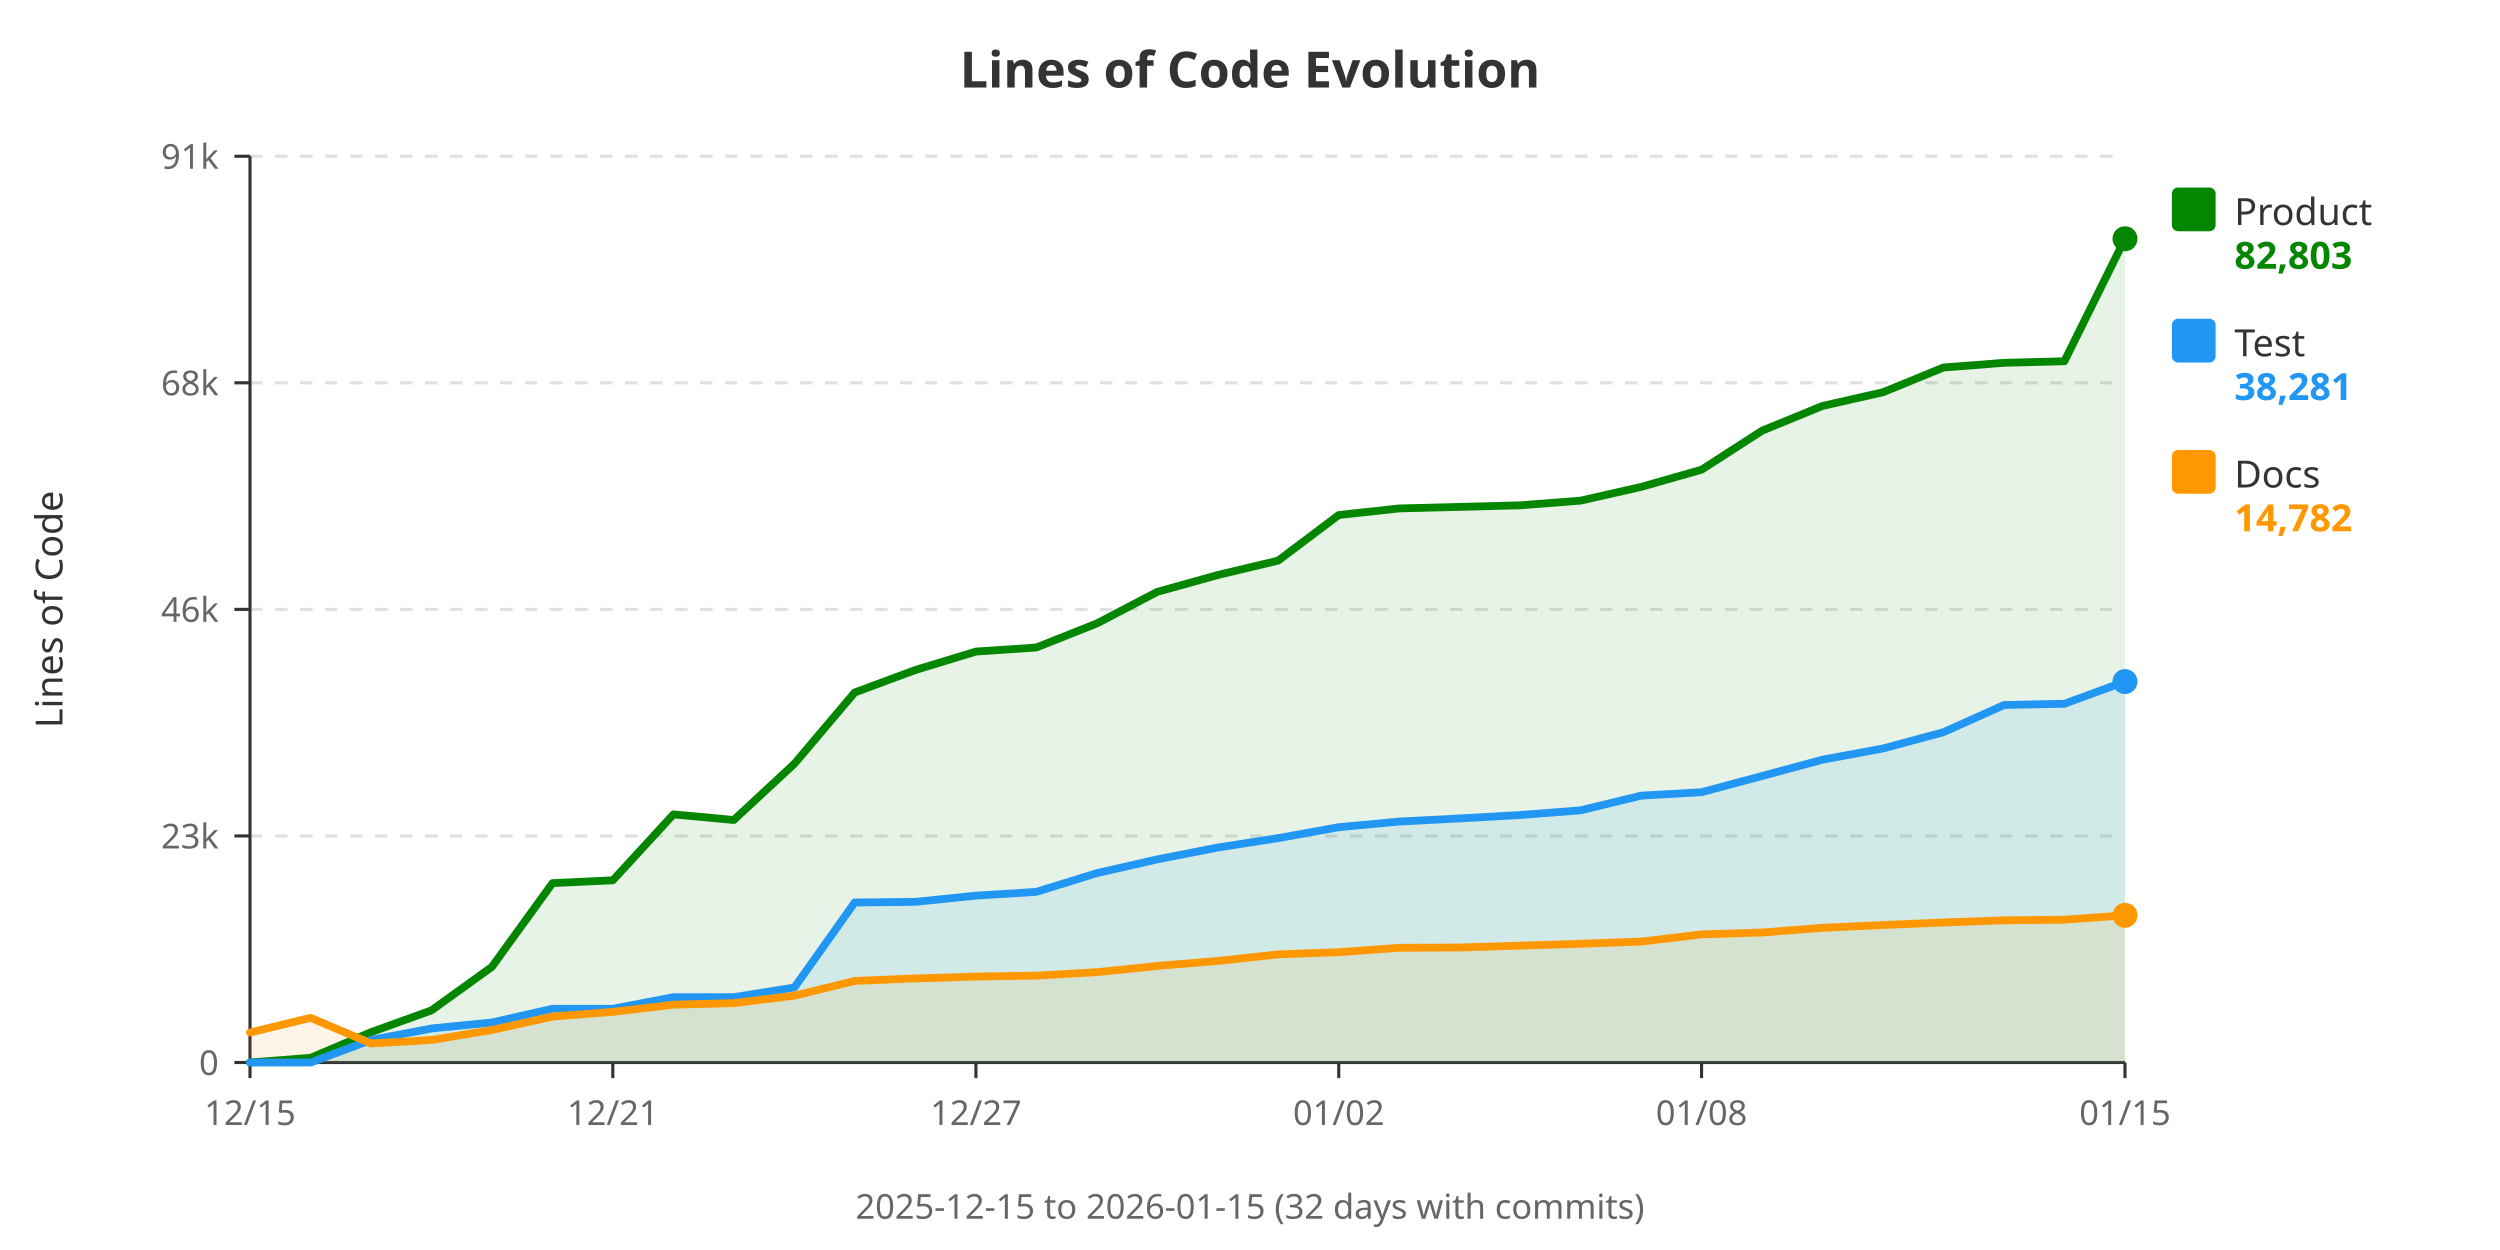
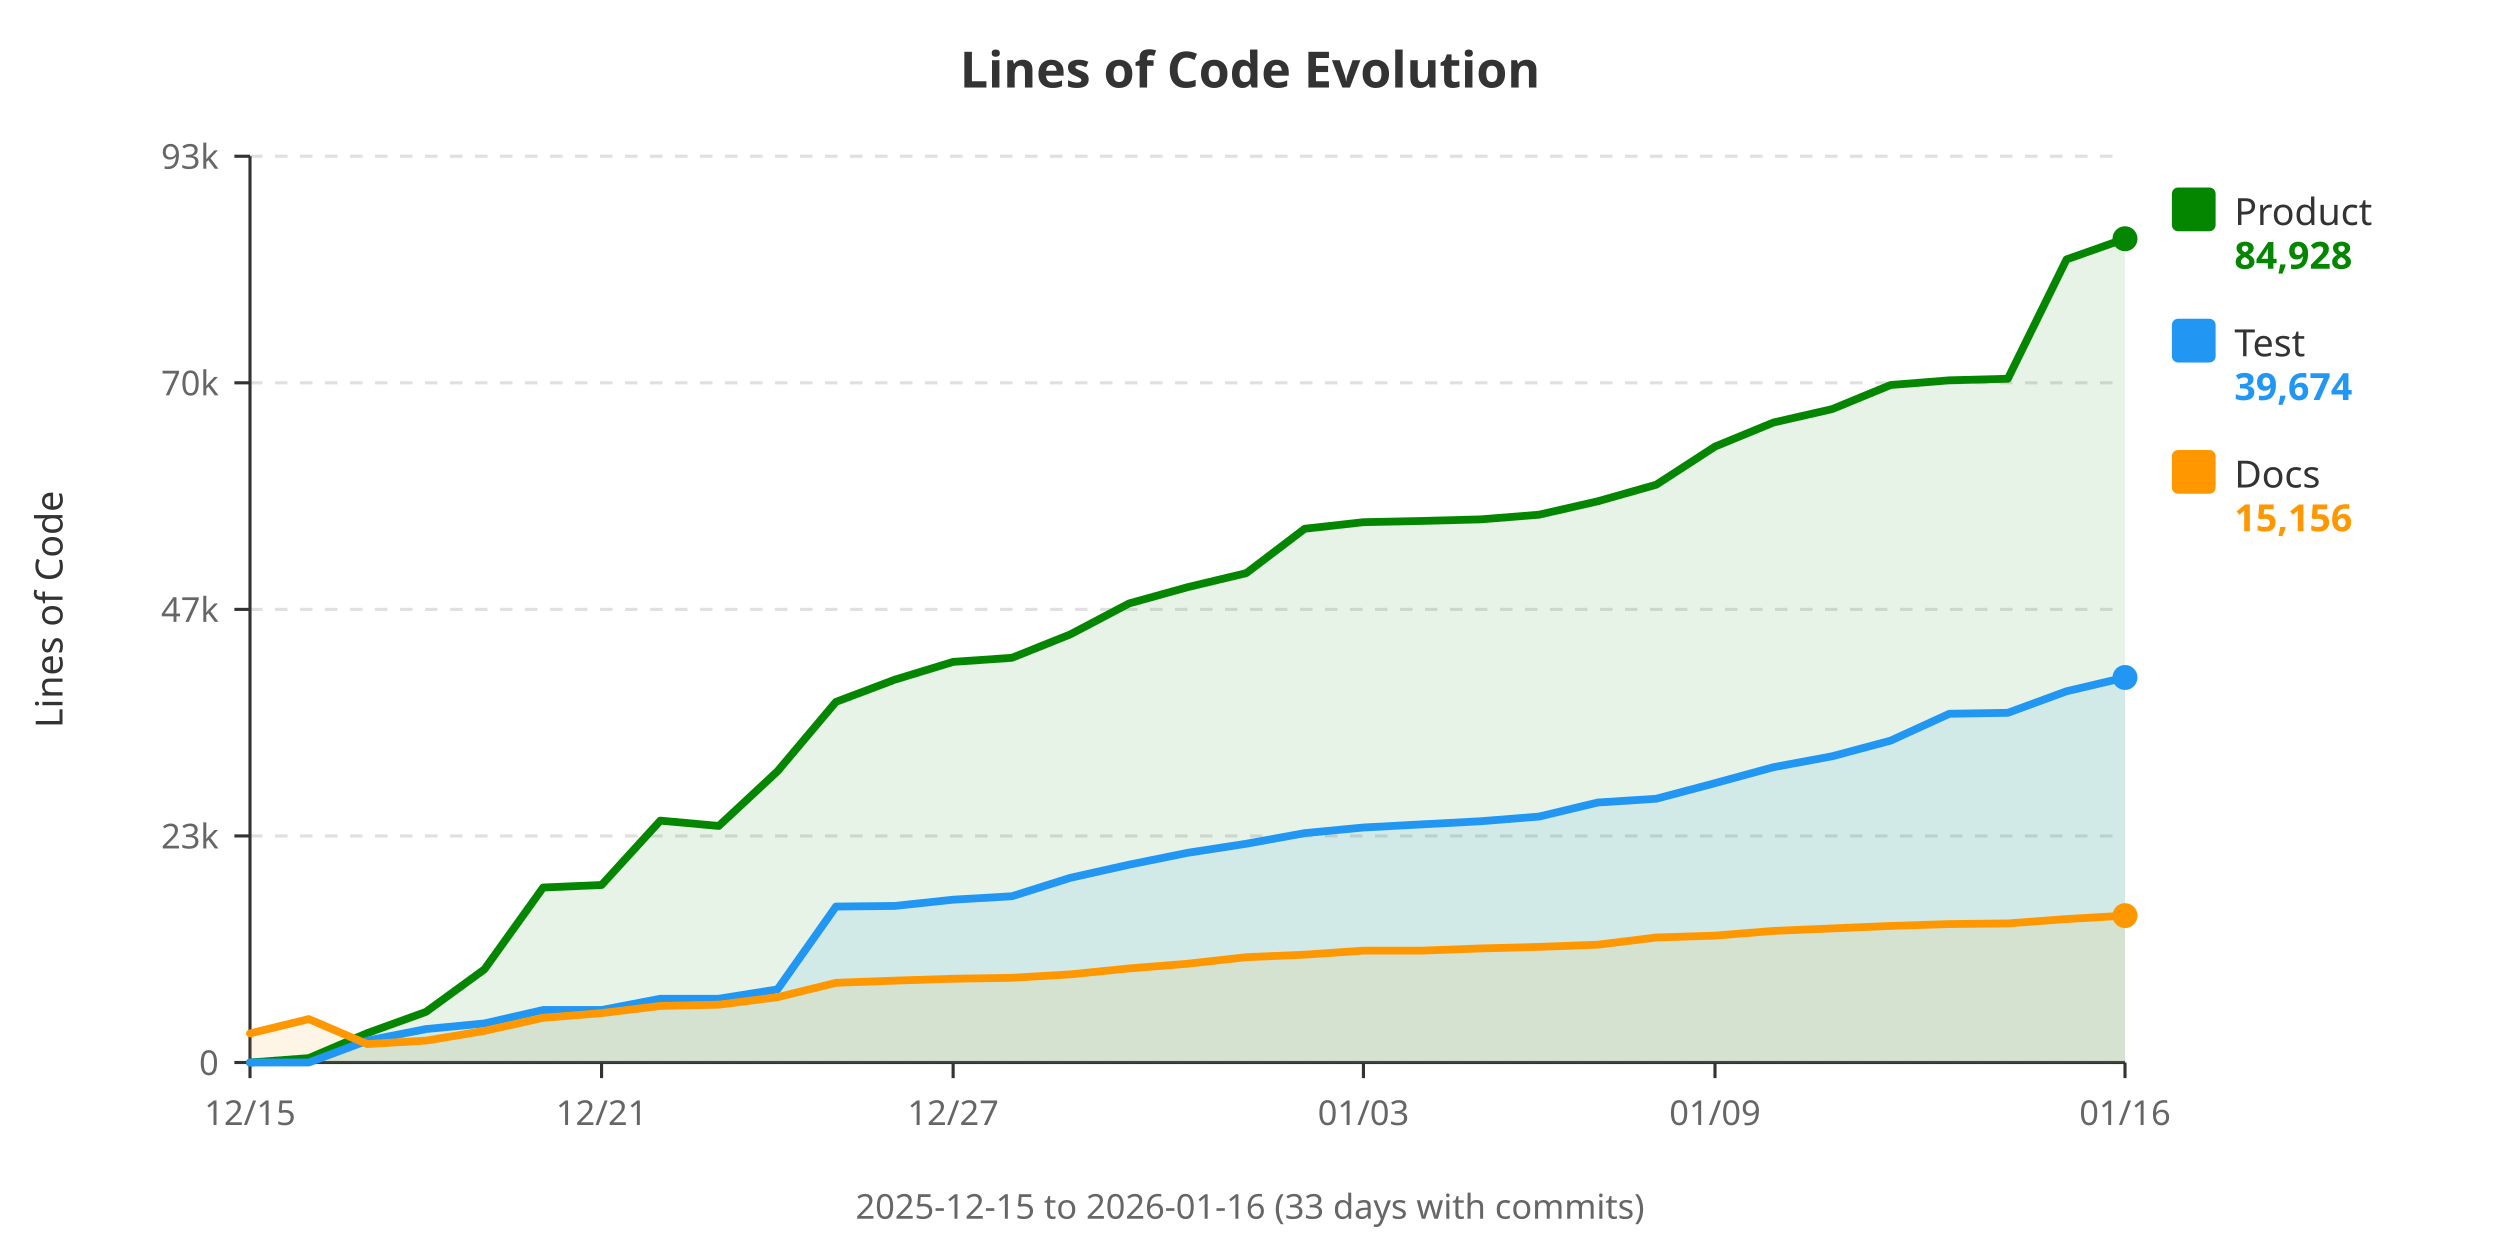
<svg xmlns="http://www.w3.org/2000/svg" viewBox="0 0 800 400">
  <defs>
    <style>
      .title { font: bold 16px sans-serif; fill: #333333; }
      .axis-label { font: 12px sans-serif; fill: #333333; }
      .tick-label { font: 11px sans-serif; fill: #666666; }
      .legend-text { font: 12px sans-serif; fill: #333333; }
      .legend-value { font: bold 12px sans-serif; }
    </style>
  </defs>
  <rect width="100%" height="100%" fill="#ffffff" />
  <text x="400" y="28" text-anchor="middle" class="title">Lines of Code Evolution</text>
  <g transform="translate(0, 0)">
    <line x1="80" y1="340.0" x2="680" y2="340.0" stroke="#e0e0e0" stroke-dasharray="4,4" />
    <line x1="80" y1="267.5" x2="680" y2="267.5" stroke="#e0e0e0" stroke-dasharray="4,4" />
    <line x1="80" y1="195.0" x2="680" y2="195.0" stroke="#e0e0e0" stroke-dasharray="4,4" />
    <line x1="80" y1="122.5" x2="680" y2="122.5" stroke="#e0e0e0" stroke-dasharray="4,4" />
    <line x1="80" y1="50.0" x2="680" y2="50.0" stroke="#e0e0e0" stroke-dasharray="4,4" />
    <line x1="80" y1="50" x2="80" y2="340" stroke="#333333" stroke-width="1" />
    <line x1="75" y1="340.0" x2="80" y2="340.0" stroke="#333333" />
    <text x="70" y="344.0" text-anchor="end" class="tick-label">0</text>
    <line x1="75" y1="267.5" x2="80" y2="267.5" stroke="#333333" />
    <text x="70" y="271.5" text-anchor="end" class="tick-label">23k</text>
    <line x1="75" y1="195.0" x2="80" y2="195.0" stroke="#333333" />
-     <text x="70" y="199.0" text-anchor="end" class="tick-label">46k</text>
+     <text x="70" y="199.0" text-anchor="end" class="tick-label">47k</text>
    <line x1="75" y1="122.5" x2="80" y2="122.5" stroke="#333333" />
-     <text x="70" y="126.5" text-anchor="end" class="tick-label">68k</text>
+     <text x="70" y="126.5" text-anchor="end" class="tick-label">70k</text>
    <line x1="75" y1="50.0" x2="80" y2="50.0" stroke="#333333" />
-     <text x="70" y="54.0" text-anchor="end" class="tick-label">91k</text>
+     <text x="70" y="54.0" text-anchor="end" class="tick-label">93k</text>
    <text x="20" y="195" text-anchor="middle" transform="rotate(-90, 20, 195)" class="axis-label">Lines of Code</text>
    <line x1="80" y1="340" x2="680" y2="340" stroke="#333333" stroke-width="1" />
    <line x1="80.0" y1="340" x2="80.0" y2="345" stroke="#333333" />
    <text x="80.0" y="360" text-anchor="middle" class="tick-label">12/15</text>
-     <line x1="196.1" y1="340" x2="196.1" y2="345" stroke="#333333" />
-     <text x="196.1" y="360" text-anchor="middle" class="tick-label">12/21</text>
-     <line x1="312.3" y1="340" x2="312.3" y2="345" stroke="#333333" />
-     <text x="312.3" y="360" text-anchor="middle" class="tick-label">12/27</text>
-     <line x1="428.4" y1="340" x2="428.4" y2="345" stroke="#333333" />
-     <text x="428.4" y="360" text-anchor="middle" class="tick-label">01/02</text>
-     <line x1="544.5" y1="340" x2="544.5" y2="345" stroke="#333333" />
-     <text x="544.5" y="360" text-anchor="middle" class="tick-label">01/08</text>
+     <line x1="192.5" y1="340" x2="192.5" y2="345" stroke="#333333" />
+     <text x="192.5" y="360" text-anchor="middle" class="tick-label">12/21</text>
+     <line x1="305.0" y1="340" x2="305.0" y2="345" stroke="#333333" />
+     <text x="305.0" y="360" text-anchor="middle" class="tick-label">12/27</text>
+     <line x1="436.3" y1="340" x2="436.3" y2="345" stroke="#333333" />
+     <text x="436.3" y="360" text-anchor="middle" class="tick-label">01/03</text>
+     <line x1="548.8" y1="340" x2="548.8" y2="345" stroke="#333333" />
+     <text x="548.8" y="360" text-anchor="middle" class="tick-label">01/09</text>
    <line x1="680.0" y1="340" x2="680.0" y2="345" stroke="#333333" />
-     <text x="680.0" y="360" text-anchor="middle" class="tick-label">01/15</text>
-     <path d="M 80.0 340.0 L 99.4 338.5 L 118.7 330.3 L 138.1 323.3 L 157.4 309.4 L 176.8 282.6 L 196.1 281.7 L 215.5 260.6 L 234.8 262.4 L 254.2 244.4 L 273.5 221.6 L 292.9 214.4 L 312.3 208.5 L 331.6 207.2 L 351.0 199.5 L 370.3 189.4 L 389.7 184.0 L 409.0 179.4 L 428.4 164.8 L 447.7 162.7 L 467.1 162.2 L 486.5 161.7 L 505.8 160.2 L 525.2 155.8 L 544.5 150.3 L 563.9 137.8 L 583.2 129.9 L 602.6 125.5 L 621.9 117.6 L 641.3 116.1 L 660.6 115.6 L 680.0 76.4 L 680.0 340.0 L 80.0 340.0 Z" fill="#058601" fill-opacity="0.1" />
-     <path d="M 80.0 340.0 L 99.4 340.0 L 118.7 332.8 L 138.1 329.1 L 157.4 327.2 L 176.8 322.8 L 196.1 322.8 L 215.5 319.1 L 234.8 319.1 L 254.2 316.0 L 273.5 288.8 L 292.9 288.6 L 312.3 286.6 L 331.6 285.4 L 351.0 279.4 L 370.3 275.0 L 389.7 271.2 L 409.0 268.2 L 428.4 264.7 L 447.7 262.9 L 467.1 261.9 L 486.5 260.8 L 505.8 259.3 L 525.2 254.6 L 544.5 253.5 L 563.9 248.3 L 583.2 243.1 L 602.6 239.5 L 621.9 234.3 L 641.3 225.6 L 660.6 225.2 L 680.0 218.1 L 680.0 340.0 L 80.0 340.0 Z" fill="#2196F3" fill-opacity="0.1" />
-     <path d="M 80.0 330.4 L 99.4 325.7 L 118.7 333.9 L 138.1 332.8 L 157.4 329.6 L 176.8 325.3 L 196.1 323.8 L 215.5 321.5 L 234.8 321.0 L 254.2 318.6 L 273.5 313.9 L 292.9 313.1 L 312.3 312.5 L 331.6 312.2 L 351.0 311.1 L 370.3 309.1 L 389.7 307.5 L 409.0 305.4 L 428.4 304.7 L 447.7 303.3 L 467.1 303.2 L 486.5 302.6 L 505.8 302.0 L 525.2 301.3 L 544.5 299.0 L 563.9 298.4 L 583.2 296.9 L 602.6 296.0 L 621.9 295.2 L 641.3 294.5 L 660.6 294.3 L 680.0 292.9 L 680.0 340.0 L 80.0 340.0 Z" fill="#FF9800" fill-opacity="0.1" />
-     <path d="M 80.0 340.0 L 99.4 338.5 L 118.7 330.3 L 138.1 323.3 L 157.4 309.4 L 176.8 282.6 L 196.1 281.7 L 215.5 260.6 L 234.8 262.4 L 254.2 244.4 L 273.5 221.6 L 292.9 214.4 L 312.3 208.5 L 331.6 207.2 L 351.0 199.5 L 370.3 189.4 L 389.7 184.0 L 409.0 179.4 L 428.4 164.8 L 447.7 162.7 L 467.1 162.2 L 486.5 161.7 L 505.8 160.2 L 525.2 155.8 L 544.5 150.3 L 563.9 137.8 L 583.2 129.9 L 602.6 125.5 L 621.9 117.6 L 641.3 116.1 L 660.6 115.6 L 680.0 76.4" fill="none" stroke="#058601" stroke-width="2.5" stroke-linecap="round" stroke-linejoin="round" />
-     <path d="M 80.0 340.0 L 99.4 340.0 L 118.7 332.8 L 138.1 329.1 L 157.4 327.2 L 176.8 322.8 L 196.1 322.8 L 215.5 319.1 L 234.8 319.1 L 254.2 316.0 L 273.5 288.8 L 292.9 288.6 L 312.3 286.6 L 331.6 285.4 L 351.0 279.4 L 370.3 275.0 L 389.7 271.2 L 409.0 268.2 L 428.4 264.7 L 447.7 262.9 L 467.1 261.9 L 486.5 260.8 L 505.8 259.3 L 525.2 254.6 L 544.5 253.5 L 563.9 248.3 L 583.2 243.1 L 602.6 239.5 L 621.9 234.3 L 641.3 225.6 L 660.6 225.2 L 680.0 218.1" fill="none" stroke="#2196F3" stroke-width="2.5" stroke-linecap="round" stroke-linejoin="round" />
-     <path d="M 80.0 330.4 L 99.4 325.7 L 118.7 333.9 L 138.1 332.8 L 157.4 329.6 L 176.8 325.3 L 196.1 323.8 L 215.5 321.5 L 234.8 321.0 L 254.2 318.6 L 273.5 313.9 L 292.9 313.1 L 312.3 312.5 L 331.6 312.2 L 351.0 311.1 L 370.3 309.1 L 389.7 307.5 L 409.0 305.4 L 428.4 304.7 L 447.7 303.3 L 467.1 303.2 L 486.5 302.6 L 505.8 302.0 L 525.2 301.3 L 544.5 299.0 L 563.9 298.4 L 583.2 296.9 L 602.6 296.0 L 621.9 295.2 L 641.3 294.5 L 660.6 294.3 L 680.0 292.9" fill="none" stroke="#FF9800" stroke-width="2.5" stroke-linecap="round" stroke-linejoin="round" />
+     <text x="680.0" y="360" text-anchor="middle" class="tick-label">01/16</text>
+     <path d="M 80.0 340.0 L 98.8 338.6 L 117.5 330.6 L 136.3 323.8 L 155.0 310.2 L 173.8 284.0 L 192.5 283.2 L 211.3 262.6 L 230.0 264.3 L 248.8 246.8 L 267.5 224.6 L 286.3 217.5 L 305.0 211.8 L 323.8 210.5 L 342.5 203.0 L 361.3 193.1 L 380.0 187.9 L 398.8 183.4 L 417.5 169.2 L 436.3 167.1 L 455.0 166.7 L 473.8 166.2 L 492.5 164.7 L 511.3 160.4 L 530.0 155.1 L 548.8 142.9 L 567.5 135.2 L 586.3 130.9 L 605.0 123.2 L 623.8 121.7 L 642.5 121.2 L 661.3 83.0 L 680.0 76.4 L 680.0 340.0 L 80.0 340.0 Z" fill="#058601" fill-opacity="0.1" />
+     <path d="M 80.0 340.0 L 98.8 340.0 L 117.5 333.0 L 136.3 329.3 L 155.0 327.5 L 173.8 323.2 L 192.5 323.2 L 211.3 319.6 L 230.0 319.6 L 248.8 316.6 L 267.5 290.1 L 286.3 289.9 L 305.0 287.9 L 323.8 286.8 L 342.5 280.9 L 361.3 276.7 L 380.0 272.9 L 398.8 270.0 L 417.5 266.6 L 436.3 264.8 L 455.0 263.8 L 473.8 262.8 L 492.5 261.3 L 511.3 256.8 L 530.0 255.6 L 548.8 250.6 L 567.5 245.5 L 586.3 242.0 L 605.0 237.0 L 623.8 228.4 L 642.5 228.1 L 661.3 221.2 L 680.0 216.8 L 680.0 340.0 L 80.0 340.0 Z" fill="#2196F3" fill-opacity="0.1" />
+     <path d="M 80.0 330.7 L 98.8 326.1 L 117.5 334.1 L 136.3 333.0 L 155.0 329.9 L 173.8 325.7 L 192.5 324.2 L 211.3 321.9 L 230.0 321.5 L 248.8 319.1 L 267.5 314.5 L 286.3 313.8 L 305.0 313.2 L 323.8 312.9 L 342.5 311.8 L 361.3 309.9 L 380.0 308.4 L 398.8 306.3 L 417.5 305.5 L 436.3 304.2 L 455.0 304.2 L 473.8 303.5 L 492.5 303.0 L 511.3 302.3 L 530.0 300.0 L 548.8 299.4 L 567.5 297.9 L 586.3 297.1 L 605.0 296.3 L 623.8 295.7 L 642.5 295.5 L 661.3 294.1 L 680.0 293.0 L 680.0 340.0 L 80.0 340.0 Z" fill="#FF9800" fill-opacity="0.1" />
+     <path d="M 80.0 340.0 L 98.8 338.6 L 117.5 330.6 L 136.3 323.8 L 155.0 310.2 L 173.8 284.0 L 192.5 283.2 L 211.3 262.6 L 230.0 264.3 L 248.8 246.8 L 267.5 224.6 L 286.3 217.5 L 305.0 211.8 L 323.8 210.5 L 342.5 203.0 L 361.3 193.1 L 380.0 187.9 L 398.8 183.4 L 417.5 169.2 L 436.3 167.1 L 455.0 166.7 L 473.8 166.2 L 492.5 164.7 L 511.3 160.4 L 530.0 155.1 L 548.8 142.9 L 567.5 135.2 L 586.3 130.9 L 605.0 123.2 L 623.8 121.7 L 642.5 121.2 L 661.3 83.0 L 680.0 76.4" fill="none" stroke="#058601" stroke-width="2.5" stroke-linecap="round" stroke-linejoin="round" />
+     <path d="M 80.0 340.0 L 98.8 340.0 L 117.5 333.0 L 136.3 329.3 L 155.0 327.5 L 173.8 323.2 L 192.5 323.2 L 211.3 319.6 L 230.0 319.6 L 248.8 316.6 L 267.5 290.1 L 286.3 289.9 L 305.0 287.9 L 323.8 286.8 L 342.5 280.9 L 361.3 276.7 L 380.0 272.9 L 398.8 270.0 L 417.5 266.6 L 436.3 264.8 L 455.0 263.8 L 473.8 262.8 L 492.5 261.3 L 511.3 256.8 L 530.0 255.6 L 548.8 250.6 L 567.5 245.5 L 586.3 242.0 L 605.0 237.0 L 623.8 228.4 L 642.5 228.1 L 661.3 221.2 L 680.0 216.8" fill="none" stroke="#2196F3" stroke-width="2.5" stroke-linecap="round" stroke-linejoin="round" />
+     <path d="M 80.0 330.7 L 98.8 326.1 L 117.5 334.1 L 136.3 333.0 L 155.0 329.9 L 173.8 325.7 L 192.5 324.2 L 211.3 321.9 L 230.0 321.5 L 248.8 319.1 L 267.5 314.5 L 286.3 313.8 L 305.0 313.2 L 323.8 312.9 L 342.5 311.8 L 361.3 309.9 L 380.0 308.4 L 398.8 306.3 L 417.5 305.5 L 436.3 304.2 L 455.0 304.2 L 473.8 303.5 L 492.5 303.0 L 511.3 302.3 L 530.0 300.0 L 548.8 299.4 L 567.5 297.9 L 586.3 297.1 L 605.0 296.3 L 623.8 295.7 L 642.5 295.5 L 661.3 294.1 L 680.0 293.0" fill="none" stroke="#FF9800" stroke-width="2.5" stroke-linecap="round" stroke-linejoin="round" />
    <circle cx="680.0" cy="76.4" r="4" fill="#058601" />
-     <circle cx="680.0" cy="218.1" r="4" fill="#2196F3" />
-     <circle cx="680.0" cy="292.9" r="4" fill="#FF9800" />
+     <circle cx="680.0" cy="216.8" r="4" fill="#2196F3" />
+     <circle cx="680.0" cy="293.0" r="4" fill="#FF9800" />
  </g>
  <g transform="translate(695, 60)">
    <rect x="0" y="0" width="14" height="14" fill="#058601" rx="2" />
    <text x="20" y="12" class="legend-text">Product</text>
-     <text x="20" y="26" class="legend-value" fill="#058601">82,803</text>
+     <text x="20" y="26" class="legend-value" fill="#058601">84,928</text>
    <rect x="0" y="42" width="14" height="14" fill="#2196F3" rx="2" />
    <text x="20" y="54" class="legend-text">Test</text>
-     <text x="20" y="68" class="legend-value" fill="#2196F3">38,281</text>
+     <text x="20" y="68" class="legend-value" fill="#2196F3">39,674</text>
    <rect x="0" y="84" width="14" height="14" fill="#FF9800" rx="2" />
    <text x="20" y="96" class="legend-text">Docs</text>
-     <text x="20" y="110" class="legend-value" fill="#FF9800">14,782</text>
+     <text x="20" y="110" class="legend-value" fill="#FF9800">15,156</text>
  </g>
  <text x="400" y="390" text-anchor="middle" class="tick-label">
-     2025-12-15 to 2026-01-15 (32 days with commits)
+     2025-12-15 to 2026-01-16 (33 days with commits)
  </text>
</svg>
